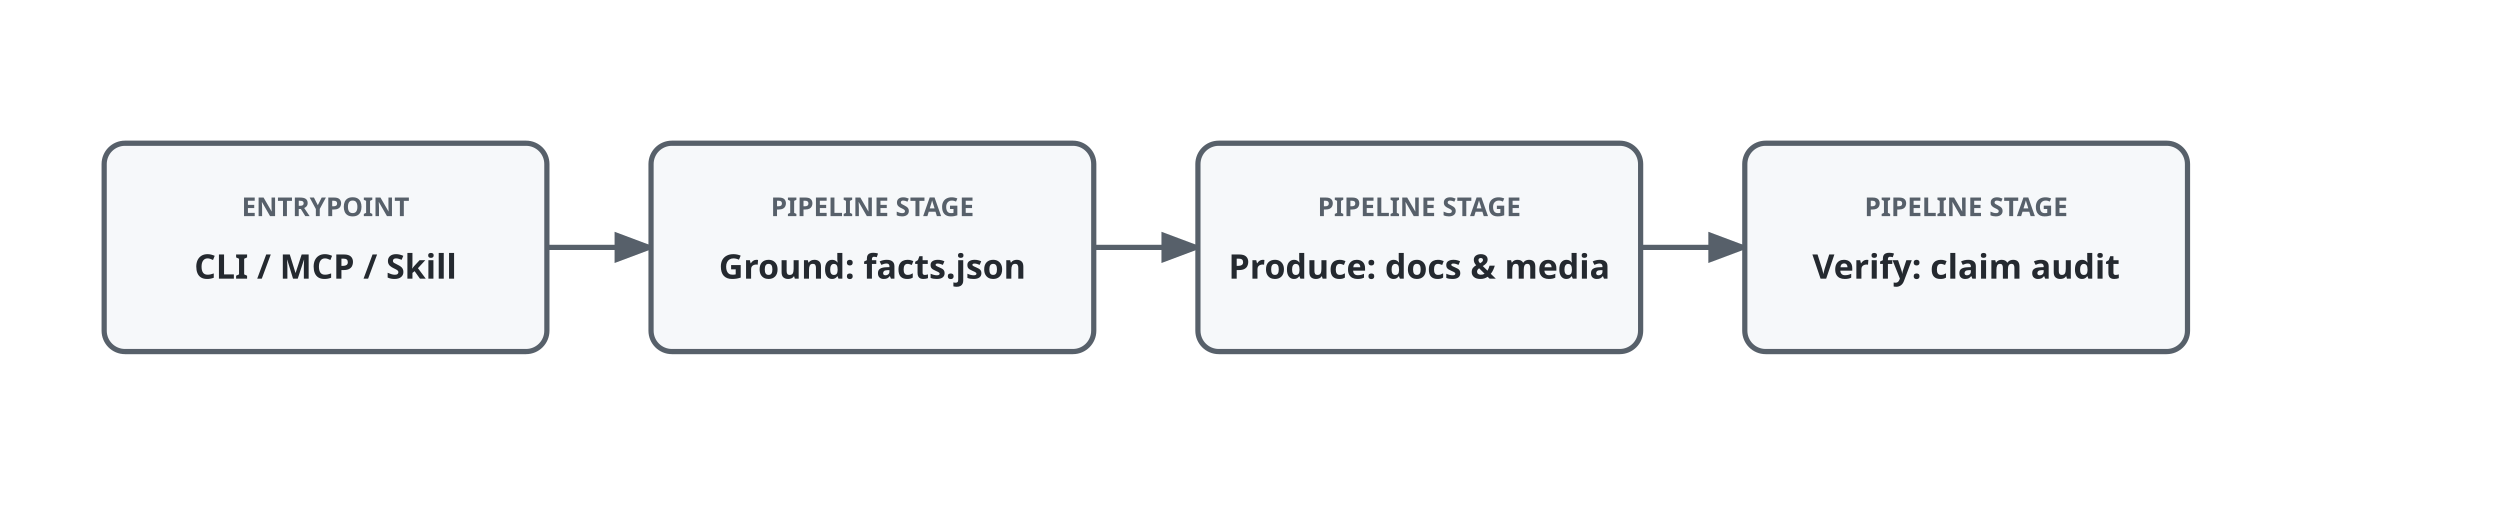
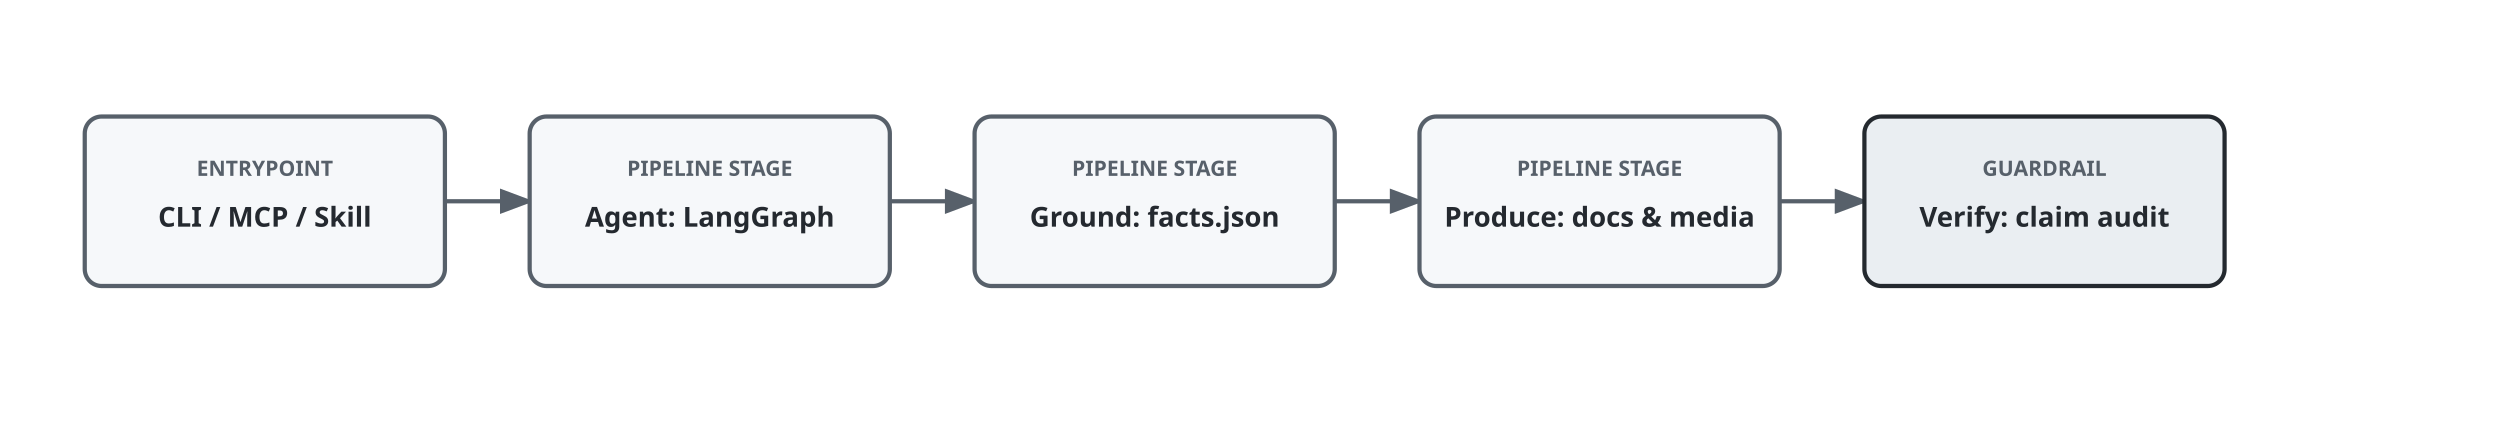
- <svg xmlns="http://www.w3.org/2000/svg" viewBox="0 0 960 200" width="100%" height="200" style="background-color: #ffffff;">
+ <svg xmlns="http://www.w3.org/2000/svg" viewBox="0 0 1180 200" width="100%" height="200" style="background-color: #ffffff;">
  <defs>
    <marker id="arrowhead" markerWidth="8" markerHeight="6" refX="7" refY="3" orient="auto">
      <polygon points="0 0, 8 3, 0 6" fill="#57606a" />
    </marker>
  </defs>
  <rect x="40" y="55" width="170" height="80" rx="8" fill="#f6f8fa" stroke="#57606a" stroke-width="2" />
  <text x="125.0" y="83" font-size="10" font-family="system-ui, sans-serif" font-weight="600" fill="#57606a" text-anchor="middle">ENTRYPOINT</text>
  <text x="125.0" y="107" font-size="13" font-family="system-ui, sans-serif" font-weight="bold" fill="#24292f" text-anchor="middle">CLI / MCP / Skill</text>
  <line x1="210" y1="95.0" x2="250" y2="95.0" stroke="#57606a" stroke-width="2" marker-end="url(#arrowhead)" />
  <rect x="250" y="55" width="170" height="80" rx="8" fill="#f6f8fa" stroke="#57606a" stroke-width="2" />
  <text x="335.0" y="83" font-size="10" font-family="system-ui, sans-serif" font-weight="600" fill="#57606a" text-anchor="middle">PIPELINE STAGE</text>
-   <text x="335.0" y="107" font-size="13" font-family="system-ui, sans-serif" font-weight="bold" fill="#24292f" text-anchor="middle">Ground: facts.json</text>
+   <text x="335.0" y="107" font-size="13" font-family="system-ui, sans-serif" font-weight="bold" fill="#24292f" text-anchor="middle">Agent: LangGraph</text>
  <line x1="420" y1="95.0" x2="460" y2="95.0" stroke="#57606a" stroke-width="2" marker-end="url(#arrowhead)" />
  <rect x="460" y="55" width="170" height="80" rx="8" fill="#f6f8fa" stroke="#57606a" stroke-width="2" />
  <text x="545.0" y="83" font-size="10" font-family="system-ui, sans-serif" font-weight="600" fill="#57606a" text-anchor="middle">PIPELINE STAGE</text>
-   <text x="545.0" y="107" font-size="13" font-family="system-ui, sans-serif" font-weight="bold" fill="#24292f" text-anchor="middle">Produce: docs &amp; media</text>
+   <text x="545.0" y="107" font-size="13" font-family="system-ui, sans-serif" font-weight="bold" fill="#24292f" text-anchor="middle">Ground: facts.json</text>
  <line x1="630" y1="95.0" x2="670" y2="95.0" stroke="#57606a" stroke-width="2" marker-end="url(#arrowhead)" />
  <rect x="670" y="55" width="170" height="80" rx="8" fill="#f6f8fa" stroke="#57606a" stroke-width="2" />
  <text x="755.0" y="83" font-size="10" font-family="system-ui, sans-serif" font-weight="600" fill="#57606a" text-anchor="middle">PIPELINE STAGE</text>
-   <text x="755.0" y="107" font-size="13" font-family="system-ui, sans-serif" font-weight="bold" fill="#24292f" text-anchor="middle">Verify: claim audit</text>
+   <text x="755.0" y="107" font-size="13" font-family="system-ui, sans-serif" font-weight="bold" fill="#24292f" text-anchor="middle">Produce: docs &amp; media</text>
+   <line x1="840" y1="95.0" x2="880" y2="95.0" stroke="#57606a" stroke-width="2" marker-end="url(#arrowhead)" />
+   <rect x="880" y="55" width="170" height="80" rx="8" fill="#eaeef2" stroke="#24292f" stroke-width="2" />
+   <text x="965.0" y="83" font-size="10" font-family="system-ui, sans-serif" font-weight="600" fill="#57606a" text-anchor="middle">GUARDRAIL</text>
+   <text x="965.0" y="107" font-size="13" font-family="system-ui, sans-serif" font-weight="bold" fill="#24292f" text-anchor="middle">Verify: claim audit</text>
</svg>
